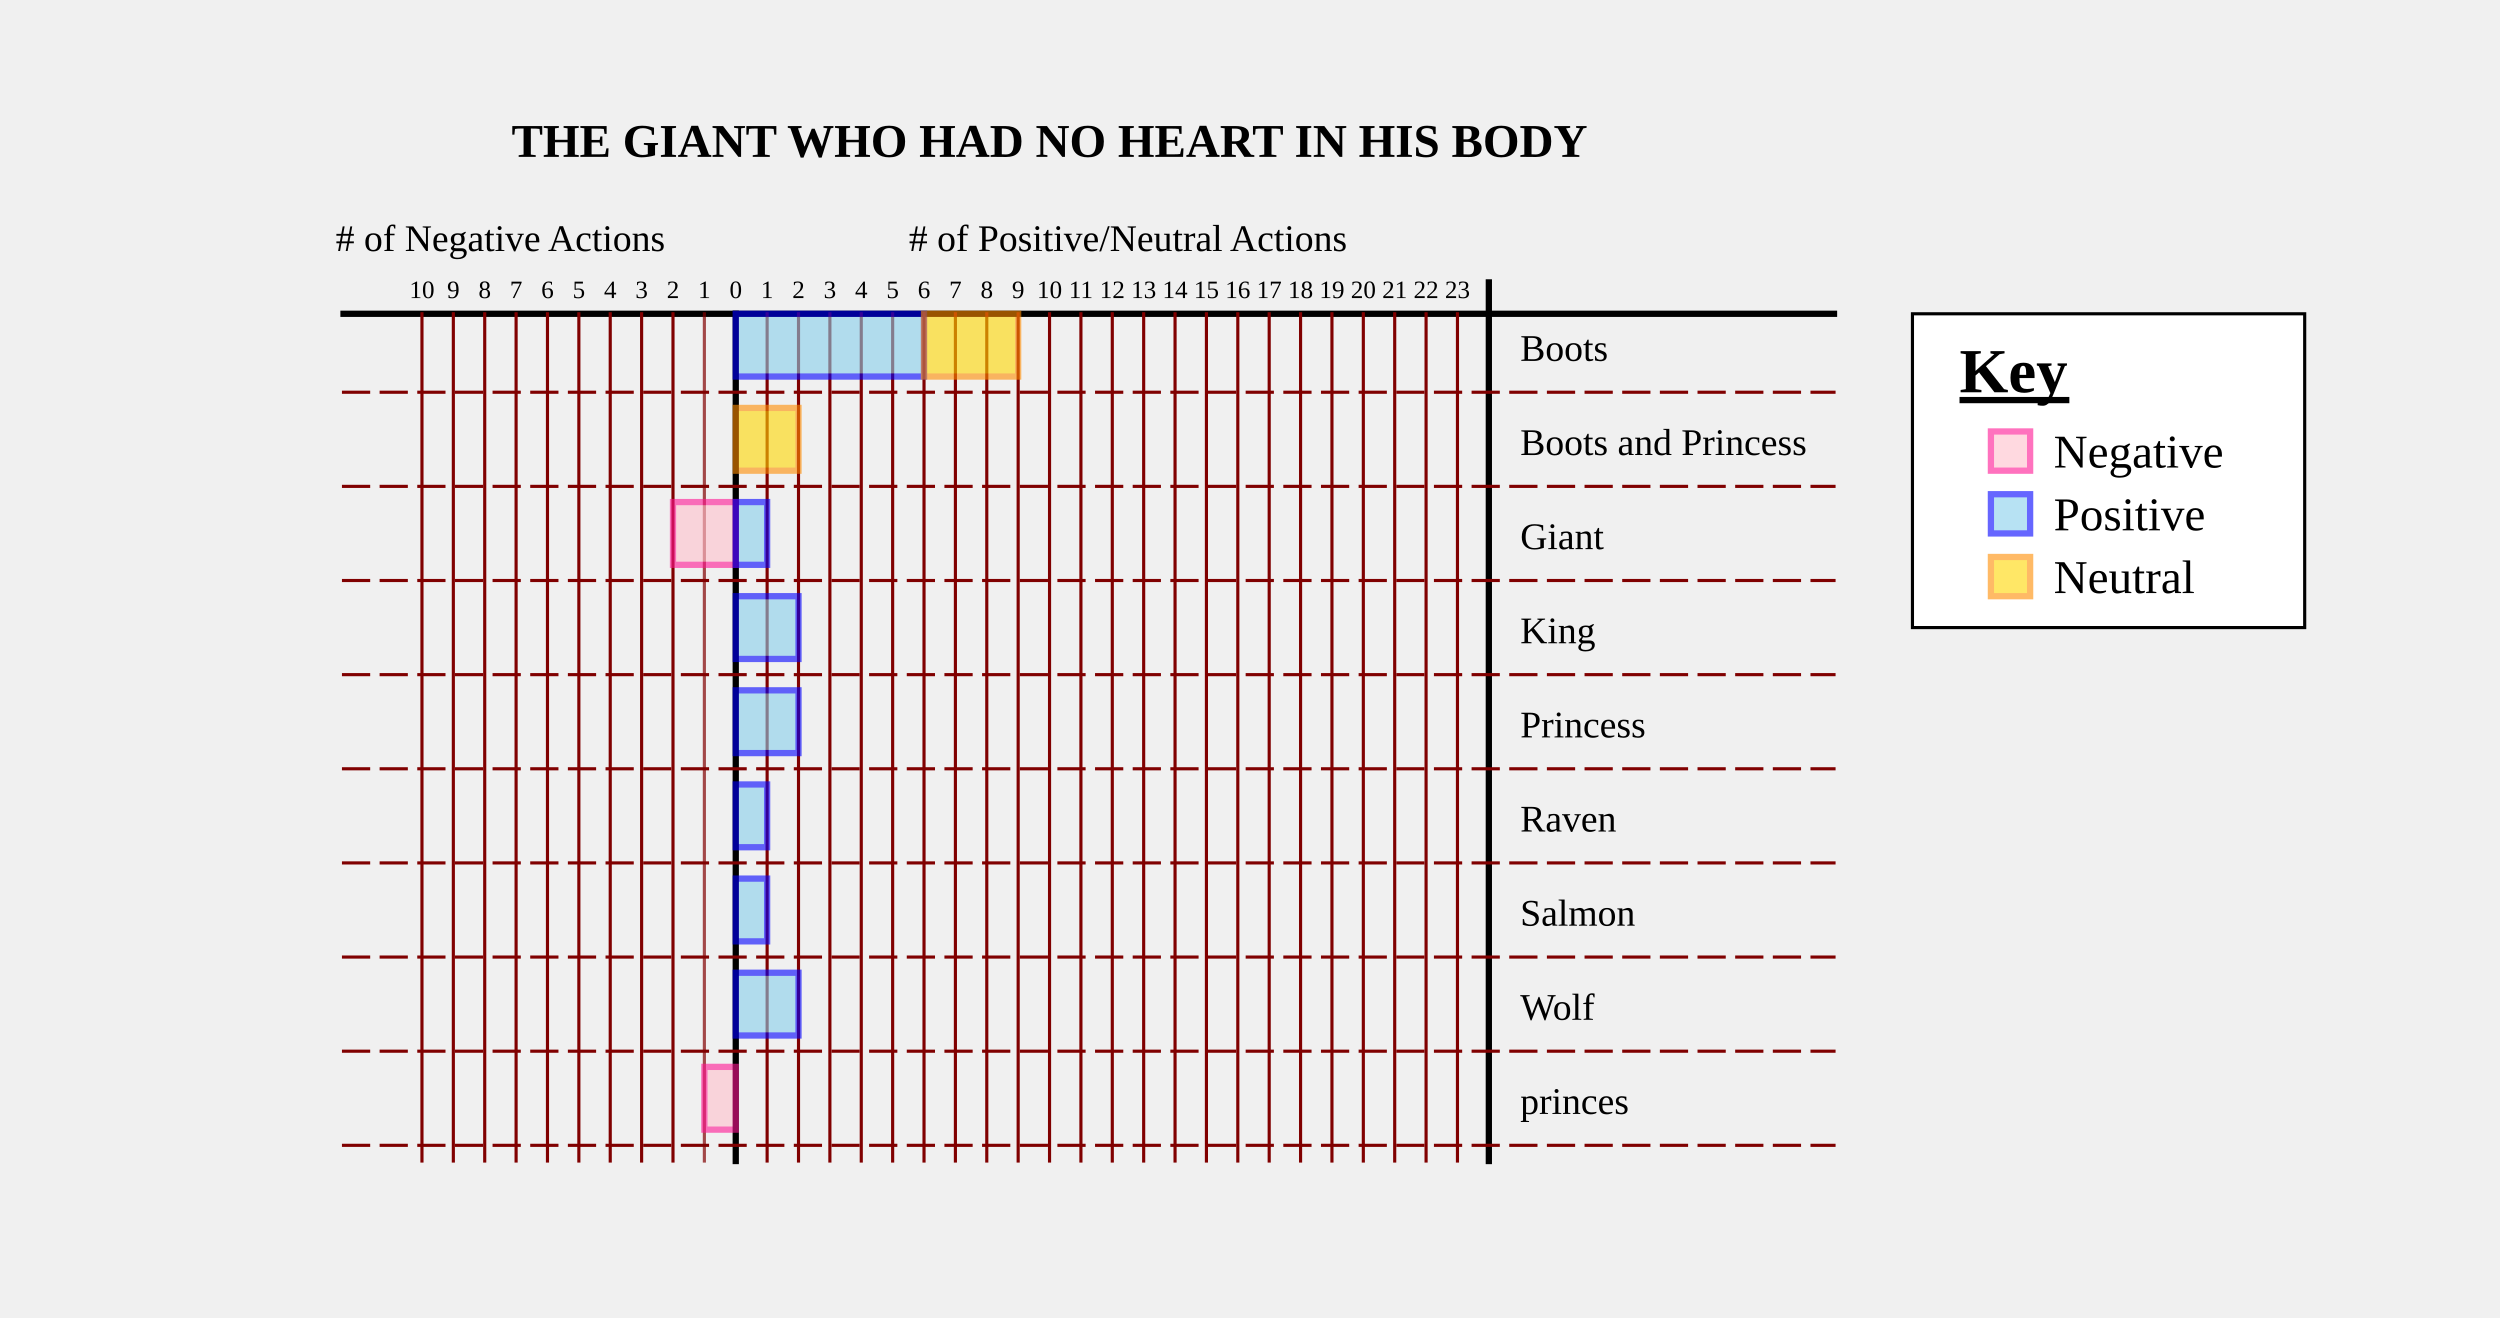
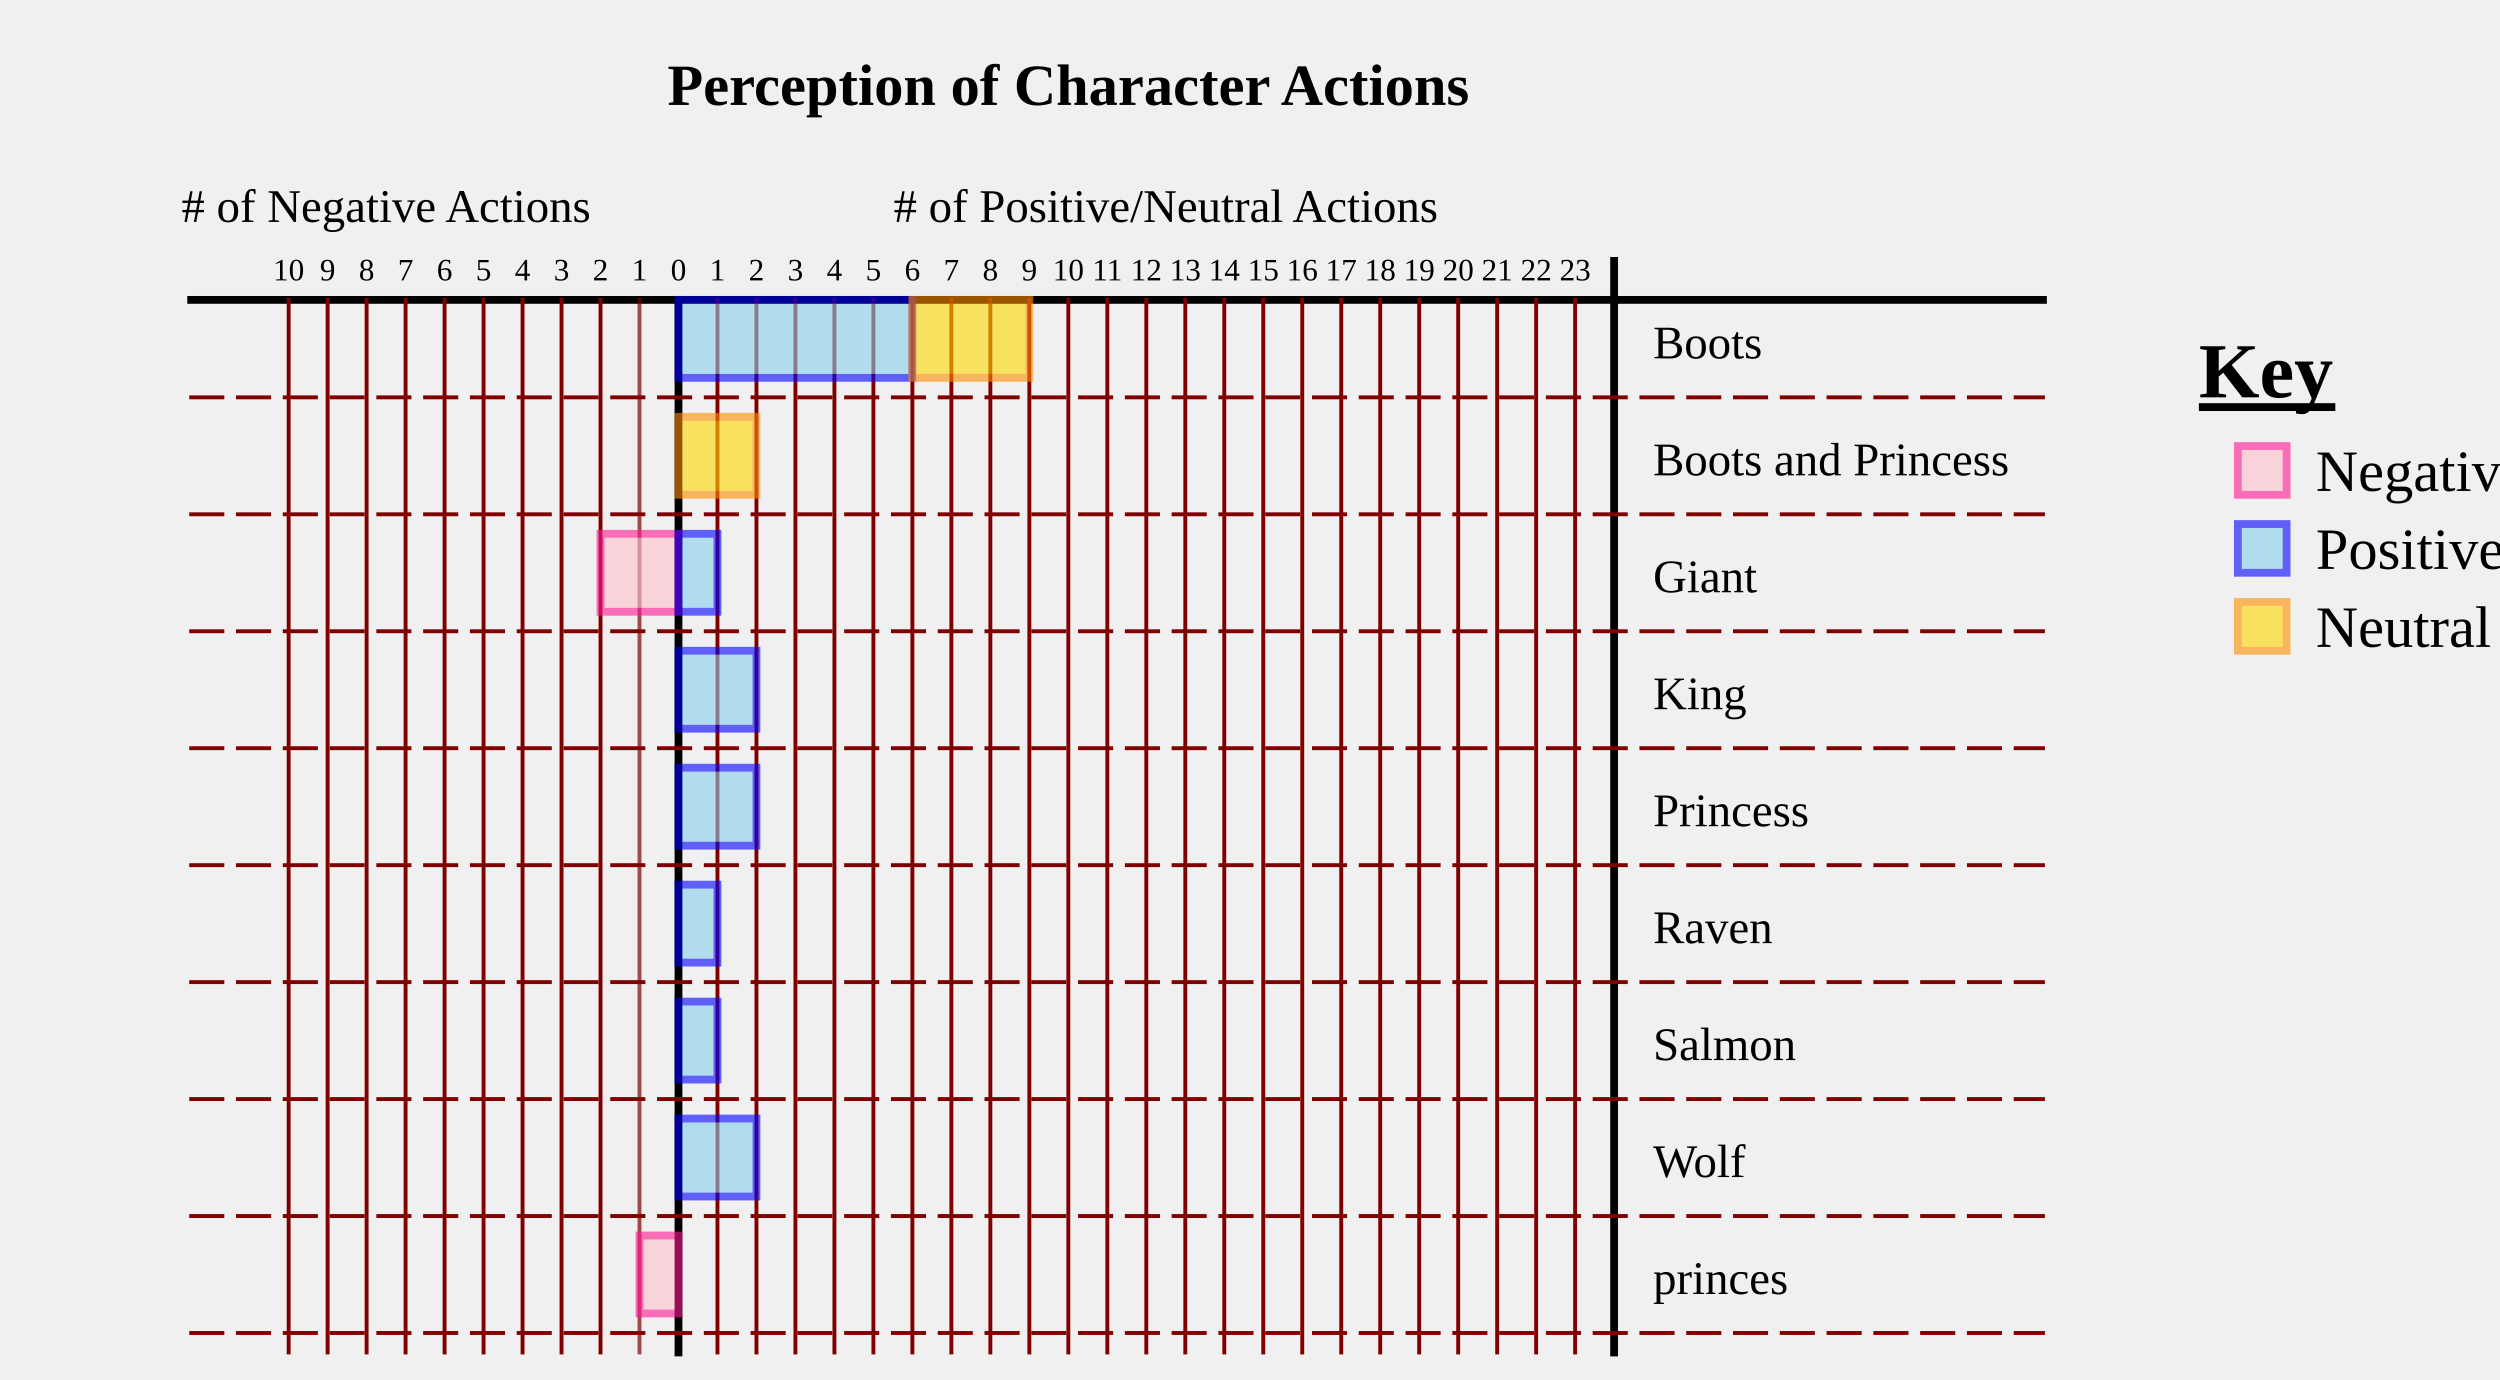
- <svg xmlns="http://www.w3.org/2000/svg" width="100%" height="420">
-   <g transform="translate(150,100)" class="10">
-     <text x="100" y="-50" text-anchor="middle" writing-mode="lr" font-weight="bold" font-size="15">THE GIANT WHO HAD NO HEART IN HIS BODY</text>
+ <svg xmlns="http://www.w3.org/2000/svg" width="100%" height="460">
+   <g transform="translate(200,100) scale(1.3)" class="10">
+     <text x="100" y="-50" text-anchor="middle" writing-mode="lr" font-weight="bold" font-size="15">Perception of Character Actions</text>
    <line x1="-125" x2="350" y1="0" y2="0" stroke="black" stroke-width="2" stroke-linecap="square" />
    <line x1="0" x2="0" y1="0" y2="270" stroke="black" stroke-width="2" stroke-linecap="square" />
    <text x="-75" y="-20" text-anchor="middle" writing-mode="lr" font-size="12"># of
                        Negative Actions</text>
    <text x="125" y="-20" text-anchor="middle" writing-mode="lr" font-size="12"># of
                        Positive/Neutral Actions</text>
    <text x="0" y="-5" text-anchor="middle" writing-mode="lr" font-size="8">0</text>
    <line x1="-10" x2="-10" y1="0" y2="270" stroke="maroon" stroke-width="1" opacity="0.7" stroke-linecap="square" />
    <text x="-10" y="-5" text-anchor="middle" writing-mode="lr" font-size="8">1</text>
    <line x1="-20" x2="-20" y1="0" y2="270" stroke="maroon" stroke-width="1" stroke-linecap="square" />
    <text x="-20" y="-5" text-anchor="middle" writing-mode="lr" font-size="8">2</text>
    <line x1="-30" x2="-30" y1="0" y2="270" stroke="maroon" stroke-width="1" stroke-linecap="square" />
    <text x="-30" y="-5" text-anchor="middle" writing-mode="lr" font-size="8">3</text>
    <line x1="-40" x2="-40" y1="0" y2="270" stroke="maroon" stroke-width="1" stroke-linecap="square" />
    <text x="-40" y="-5" text-anchor="middle" writing-mode="lr" font-size="8">4</text>
    <line x1="-50" x2="-50" y1="0" y2="270" stroke="maroon" stroke-width="1" stroke-linecap="square" />
    <text x="-50" y="-5" text-anchor="middle" writing-mode="lr" font-size="8">5</text>
    <line x1="-60" x2="-60" y1="0" y2="270" stroke="maroon" stroke-width="1" stroke-linecap="square" />
    <text x="-60" y="-5" text-anchor="middle" writing-mode="lr" font-size="8">6</text>
    <line x1="-70" x2="-70" y1="0" y2="270" stroke="maroon" stroke-width="1" stroke-linecap="square" />
    <text x="-70" y="-5" text-anchor="middle" writing-mode="lr" font-size="8">7</text>
    <line x1="-80" x2="-80" y1="0" y2="270" stroke="maroon" stroke-width="1" stroke-linecap="square" />
    <text x="-80" y="-5" text-anchor="middle" writing-mode="lr" font-size="8">8</text>
    <line x1="-90" x2="-90" y1="0" y2="270" stroke="maroon" stroke-width="1" stroke-linecap="square" />
    <text x="-90" y="-5" text-anchor="middle" writing-mode="lr" font-size="8">9</text>
    <line x1="-100" x2="-100" y1="0" y2="270" stroke="maroon" stroke-width="1" stroke-linecap="square" />
    <text x="-100" y="-5" text-anchor="middle" writing-mode="lr" font-size="8">10</text>
    <line x1="10" x2="10" y1="0" y2="270" stroke="maroon" stroke-width="1" stroke-linecap="square" />
    <text x="10" y="-5" text-anchor="middle" writing-mode="lr" font-size="8">1</text>
    <line x1="20" x2="20" y1="0" y2="270" stroke="maroon" stroke-width="1" stroke-linecap="square" />
    <text x="20" y="-5" text-anchor="middle" writing-mode="lr" font-size="8">2</text>
    <line x1="30" x2="30" y1="0" y2="270" stroke="maroon" stroke-width="1" stroke-linecap="square" />
    <text x="30" y="-5" text-anchor="middle" writing-mode="lr" font-size="8">3</text>
    <line x1="40" x2="40" y1="0" y2="270" stroke="maroon" stroke-width="1" stroke-linecap="square" />
    <text x="40" y="-5" text-anchor="middle" writing-mode="lr" font-size="8">4</text>
    <line x1="50" x2="50" y1="0" y2="270" stroke="maroon" stroke-width="1" stroke-linecap="square" />
    <text x="50" y="-5" text-anchor="middle" writing-mode="lr" font-size="8">5</text>
    <line x1="60" x2="60" y1="0" y2="270" stroke="maroon" stroke-width="1" stroke-linecap="square" />
    <text x="60" y="-5" text-anchor="middle" writing-mode="lr" font-size="8">6</text>
    <line x1="70" x2="70" y1="0" y2="270" stroke="maroon" stroke-width="1" stroke-linecap="square" />
    <text x="70" y="-5" text-anchor="middle" writing-mode="lr" font-size="8">7</text>
    <line x1="80" x2="80" y1="0" y2="270" stroke="maroon" stroke-width="1" stroke-linecap="square" />
    <text x="80" y="-5" text-anchor="middle" writing-mode="lr" font-size="8">8</text>
    <line x1="90" x2="90" y1="0" y2="270" stroke="maroon" stroke-width="1" stroke-linecap="square" />
    <text x="90" y="-5" text-anchor="middle" writing-mode="lr" font-size="8">9</text>
    <line x1="100" x2="100" y1="0" y2="270" stroke="maroon" stroke-width="1" stroke-linecap="square" />
    <text x="100" y="-5" text-anchor="middle" writing-mode="lr" font-size="8">10</text>
    <line x1="110" x2="110" y1="0" y2="270" stroke="maroon" stroke-width="1" stroke-linecap="square" />
    <text x="110" y="-5" text-anchor="middle" writing-mode="lr" font-size="8">11</text>
    <line x1="120" x2="120" y1="0" y2="270" stroke="maroon" stroke-width="1" stroke-linecap="square" />
    <text x="120" y="-5" text-anchor="middle" writing-mode="lr" font-size="8">12</text>
    <line x1="130" x2="130" y1="0" y2="270" stroke="maroon" stroke-width="1" stroke-linecap="square" />
    <text x="130" y="-5" text-anchor="middle" writing-mode="lr" font-size="8">13</text>
    <line x1="140" x2="140" y1="0" y2="270" stroke="maroon" stroke-width="1" stroke-linecap="square" />
    <text x="140" y="-5" text-anchor="middle" writing-mode="lr" font-size="8">14</text>
    <line x1="150" x2="150" y1="0" y2="270" stroke="maroon" stroke-width="1" stroke-linecap="square" />
    <text x="150" y="-5" text-anchor="middle" writing-mode="lr" font-size="8">15</text>
    <line x1="160" x2="160" y1="0" y2="270" stroke="maroon" stroke-width="1" stroke-linecap="square" />
    <text x="160" y="-5" text-anchor="middle" writing-mode="lr" font-size="8">16</text>
    <line x1="170" x2="170" y1="0" y2="270" stroke="maroon" stroke-width="1" stroke-linecap="square" />
    <text x="170" y="-5" text-anchor="middle" writing-mode="lr" font-size="8">17</text>
    <line x1="180" x2="180" y1="0" y2="270" stroke="maroon" stroke-width="1" stroke-linecap="square" />
    <text x="180" y="-5" text-anchor="middle" writing-mode="lr" font-size="8">18</text>
    <line x1="190" x2="190" y1="0" y2="270" stroke="maroon" stroke-width="1" stroke-linecap="square" />
    <text x="190" y="-5" text-anchor="middle" writing-mode="lr" font-size="8">19</text>
    <line x1="200" x2="200" y1="0" y2="270" stroke="maroon" stroke-width="1" stroke-linecap="square" />
    <text x="200" y="-5" text-anchor="middle" writing-mode="lr" font-size="8">20</text>
    <line x1="210" x2="210" y1="0" y2="270" stroke="maroon" stroke-width="1" stroke-linecap="square" />
    <text x="210" y="-5" text-anchor="middle" writing-mode="lr" font-size="8">21</text>
    <line x1="220" x2="220" y1="0" y2="270" stroke="maroon" stroke-width="1" stroke-linecap="square" />
    <text x="220" y="-5" text-anchor="middle" writing-mode="lr" font-size="8">22</text>
    <line x1="230" x2="230" y1="0" y2="270" stroke="maroon" stroke-width="1" stroke-linecap="square" />
    <text x="230" y="-5" text-anchor="middle" writing-mode="lr" font-size="8">23</text>
    <line x1="240" x2="240" y1="-10" y2="270" stroke="black" stroke-width="2" stroke-linecap="square" />
-     <rect x="375" width="125" y="0" height="100" fill="white" stroke="black" stroke-width="1" />
    <text x="390" y="25" text-anchor="start" writing-mode="lr" font-size="20" font-weight="bold">Key</text>
    <line x1="390" x2="425" y1="27.5" y2="27.5" stroke="black" stroke-width="2" />
    <rect x="400" width="12.5" y="37.5" height="12.5" fill="pink" stroke-width="2" stroke="deeppink" opacity="0.6" />
    <text x="420" y="49" text-anchor="start" writing-mode="lr" font-size="15">Negative</text>
    <rect x="400" width="12.5" y="37.5" height="12.5" fill="skyblue" stroke-width="2" stroke="blue" transform="translate(0, 20)" opacity="0.6" />
    <text x="420" y="49" text-anchor="start" writing-mode="lr" font-size="15" transform="translate(0,20)">Positive</text>
    <rect x="400" width="12.5" y="37.5" height="12.5" fill="gold" stroke-width="2" stroke="darkorange" transform="translate(0, 40)" opacity="0.6" />
    <text x="420" y="49" text-anchor="start" writing-mode="lr" font-size="15" transform="translate(0,40)">Neutral</text>
    <rect x="0" width="0" y="0" height="20" fill="pink" stroke-width="2" stroke="deeppink" opacity="0.6" />
    <rect x="0" width="60" y="0" height="20" fill="skyblue" stroke-width="2" stroke="blue" opacity="0.6" />
    <text x="250" y="15" text-anchor="start" writing-mode="lr" font-size="12">Boots</text>
    <line x1="-125" x2="350" y1="25" y2="25" stroke="maroon" stroke-dasharray="8 4" stroke-linecap="square" />
    <rect x="60" width="30" y="0" height="20" fill="gold" opacity="0.6" stroke-width="2" stroke="darkorange" />
    <rect x="0" width="0" y="30" height="20" fill="pink" stroke-width="2" stroke="deeppink" opacity="0.6" />
    <rect x="0" width="0" y="30" height="20" fill="skyblue" stroke-width="2" stroke="blue" opacity="0.6" />
    <text x="250" y="45" text-anchor="start" writing-mode="lr" font-size="12">Boots and Princess</text>
    <line x1="-125" x2="350" y1="55" y2="55" stroke="maroon" stroke-dasharray="8 4" stroke-linecap="square" />
    <rect x="0" width="20" y="30" height="20" fill="gold" opacity="0.6" stroke-width="2" stroke="darkorange" />
    <rect x="-20" width="20" y="60" height="20" fill="pink" stroke-width="2" stroke="deeppink" opacity="0.6" />
    <rect x="0" width="10" y="60" height="20" fill="skyblue" stroke-width="2" stroke="blue" opacity="0.6" />
    <text x="250" y="75" text-anchor="start" writing-mode="lr" font-size="12">Giant</text>
    <line x1="-125" x2="350" y1="85" y2="85" stroke="maroon" stroke-dasharray="8 4" stroke-linecap="square" />
    <rect x="10" width="0" y="60" height="20" fill="gold" opacity="0.6" stroke-width="2" stroke="darkorange" />
    <rect x="0" width="0" y="90" height="20" fill="pink" stroke-width="2" stroke="deeppink" opacity="0.6" />
    <rect x="0" width="20" y="90" height="20" fill="skyblue" stroke-width="2" stroke="blue" opacity="0.6" />
    <text x="250" y="105" text-anchor="start" writing-mode="lr" font-size="12">King</text>
    <line x1="-125" x2="350" y1="115" y2="115" stroke="maroon" stroke-dasharray="8 4" stroke-linecap="square" />
    <rect x="20" width="0" y="90" height="20" fill="gold" opacity="0.6" stroke-width="2" stroke="darkorange" />
    <rect x="0" width="0" y="120" height="20" fill="pink" stroke-width="2" stroke="deeppink" opacity="0.6" />
    <rect x="0" width="20" y="120" height="20" fill="skyblue" stroke-width="2" stroke="blue" opacity="0.6" />
    <text x="250" y="135" text-anchor="start" writing-mode="lr" font-size="12">Princess</text>
    <line x1="-125" x2="350" y1="145" y2="145" stroke="maroon" stroke-dasharray="8 4" stroke-linecap="square" />
    <rect x="20" width="0" y="120" height="20" fill="gold" opacity="0.6" stroke-width="2" stroke="darkorange" />
    <rect x="0" width="0" y="150" height="20" fill="pink" stroke-width="2" stroke="deeppink" opacity="0.6" />
    <rect x="0" width="10" y="150" height="20" fill="skyblue" stroke-width="2" stroke="blue" opacity="0.6" />
    <text x="250" y="165" text-anchor="start" writing-mode="lr" font-size="12">Raven</text>
    <line x1="-125" x2="350" y1="175" y2="175" stroke="maroon" stroke-dasharray="8 4" stroke-linecap="square" />
    <rect x="10" width="0" y="150" height="20" fill="gold" opacity="0.6" stroke-width="2" stroke="darkorange" />
    <rect x="0" width="0" y="180" height="20" fill="pink" stroke-width="2" stroke="deeppink" opacity="0.6" />
    <rect x="0" width="10" y="180" height="20" fill="skyblue" stroke-width="2" stroke="blue" opacity="0.6" />
    <text x="250" y="195" text-anchor="start" writing-mode="lr" font-size="12">Salmon</text>
    <line x1="-125" x2="350" y1="205" y2="205" stroke="maroon" stroke-dasharray="8 4" stroke-linecap="square" />
    <rect x="10" width="0" y="180" height="20" fill="gold" opacity="0.6" stroke-width="2" stroke="darkorange" />
    <rect x="0" width="0" y="210" height="20" fill="pink" stroke-width="2" stroke="deeppink" opacity="0.6" />
    <rect x="0" width="20" y="210" height="20" fill="skyblue" stroke-width="2" stroke="blue" opacity="0.6" />
    <text x="250" y="225" text-anchor="start" writing-mode="lr" font-size="12">Wolf</text>
    <line x1="-125" x2="350" y1="235" y2="235" stroke="maroon" stroke-dasharray="8 4" stroke-linecap="square" />
    <rect x="20" width="0" y="210" height="20" fill="gold" opacity="0.6" stroke-width="2" stroke="darkorange" />
    <rect x="-10" width="10" y="240" height="20" fill="pink" stroke-width="2" stroke="deeppink" opacity="0.6" />
    <rect x="0" width="0" y="240" height="20" fill="skyblue" stroke-width="2" stroke="blue" opacity="0.6" />
    <text x="250" y="255" text-anchor="start" writing-mode="lr" font-size="12">princes</text>
    <line x1="-125" x2="350" y1="265" y2="265" stroke="maroon" stroke-dasharray="8 4" stroke-linecap="square" />
    <rect x="0" width="0" y="240" height="20" fill="gold" opacity="0.6" stroke-width="2" stroke="darkorange" />
  </g>
</svg>
